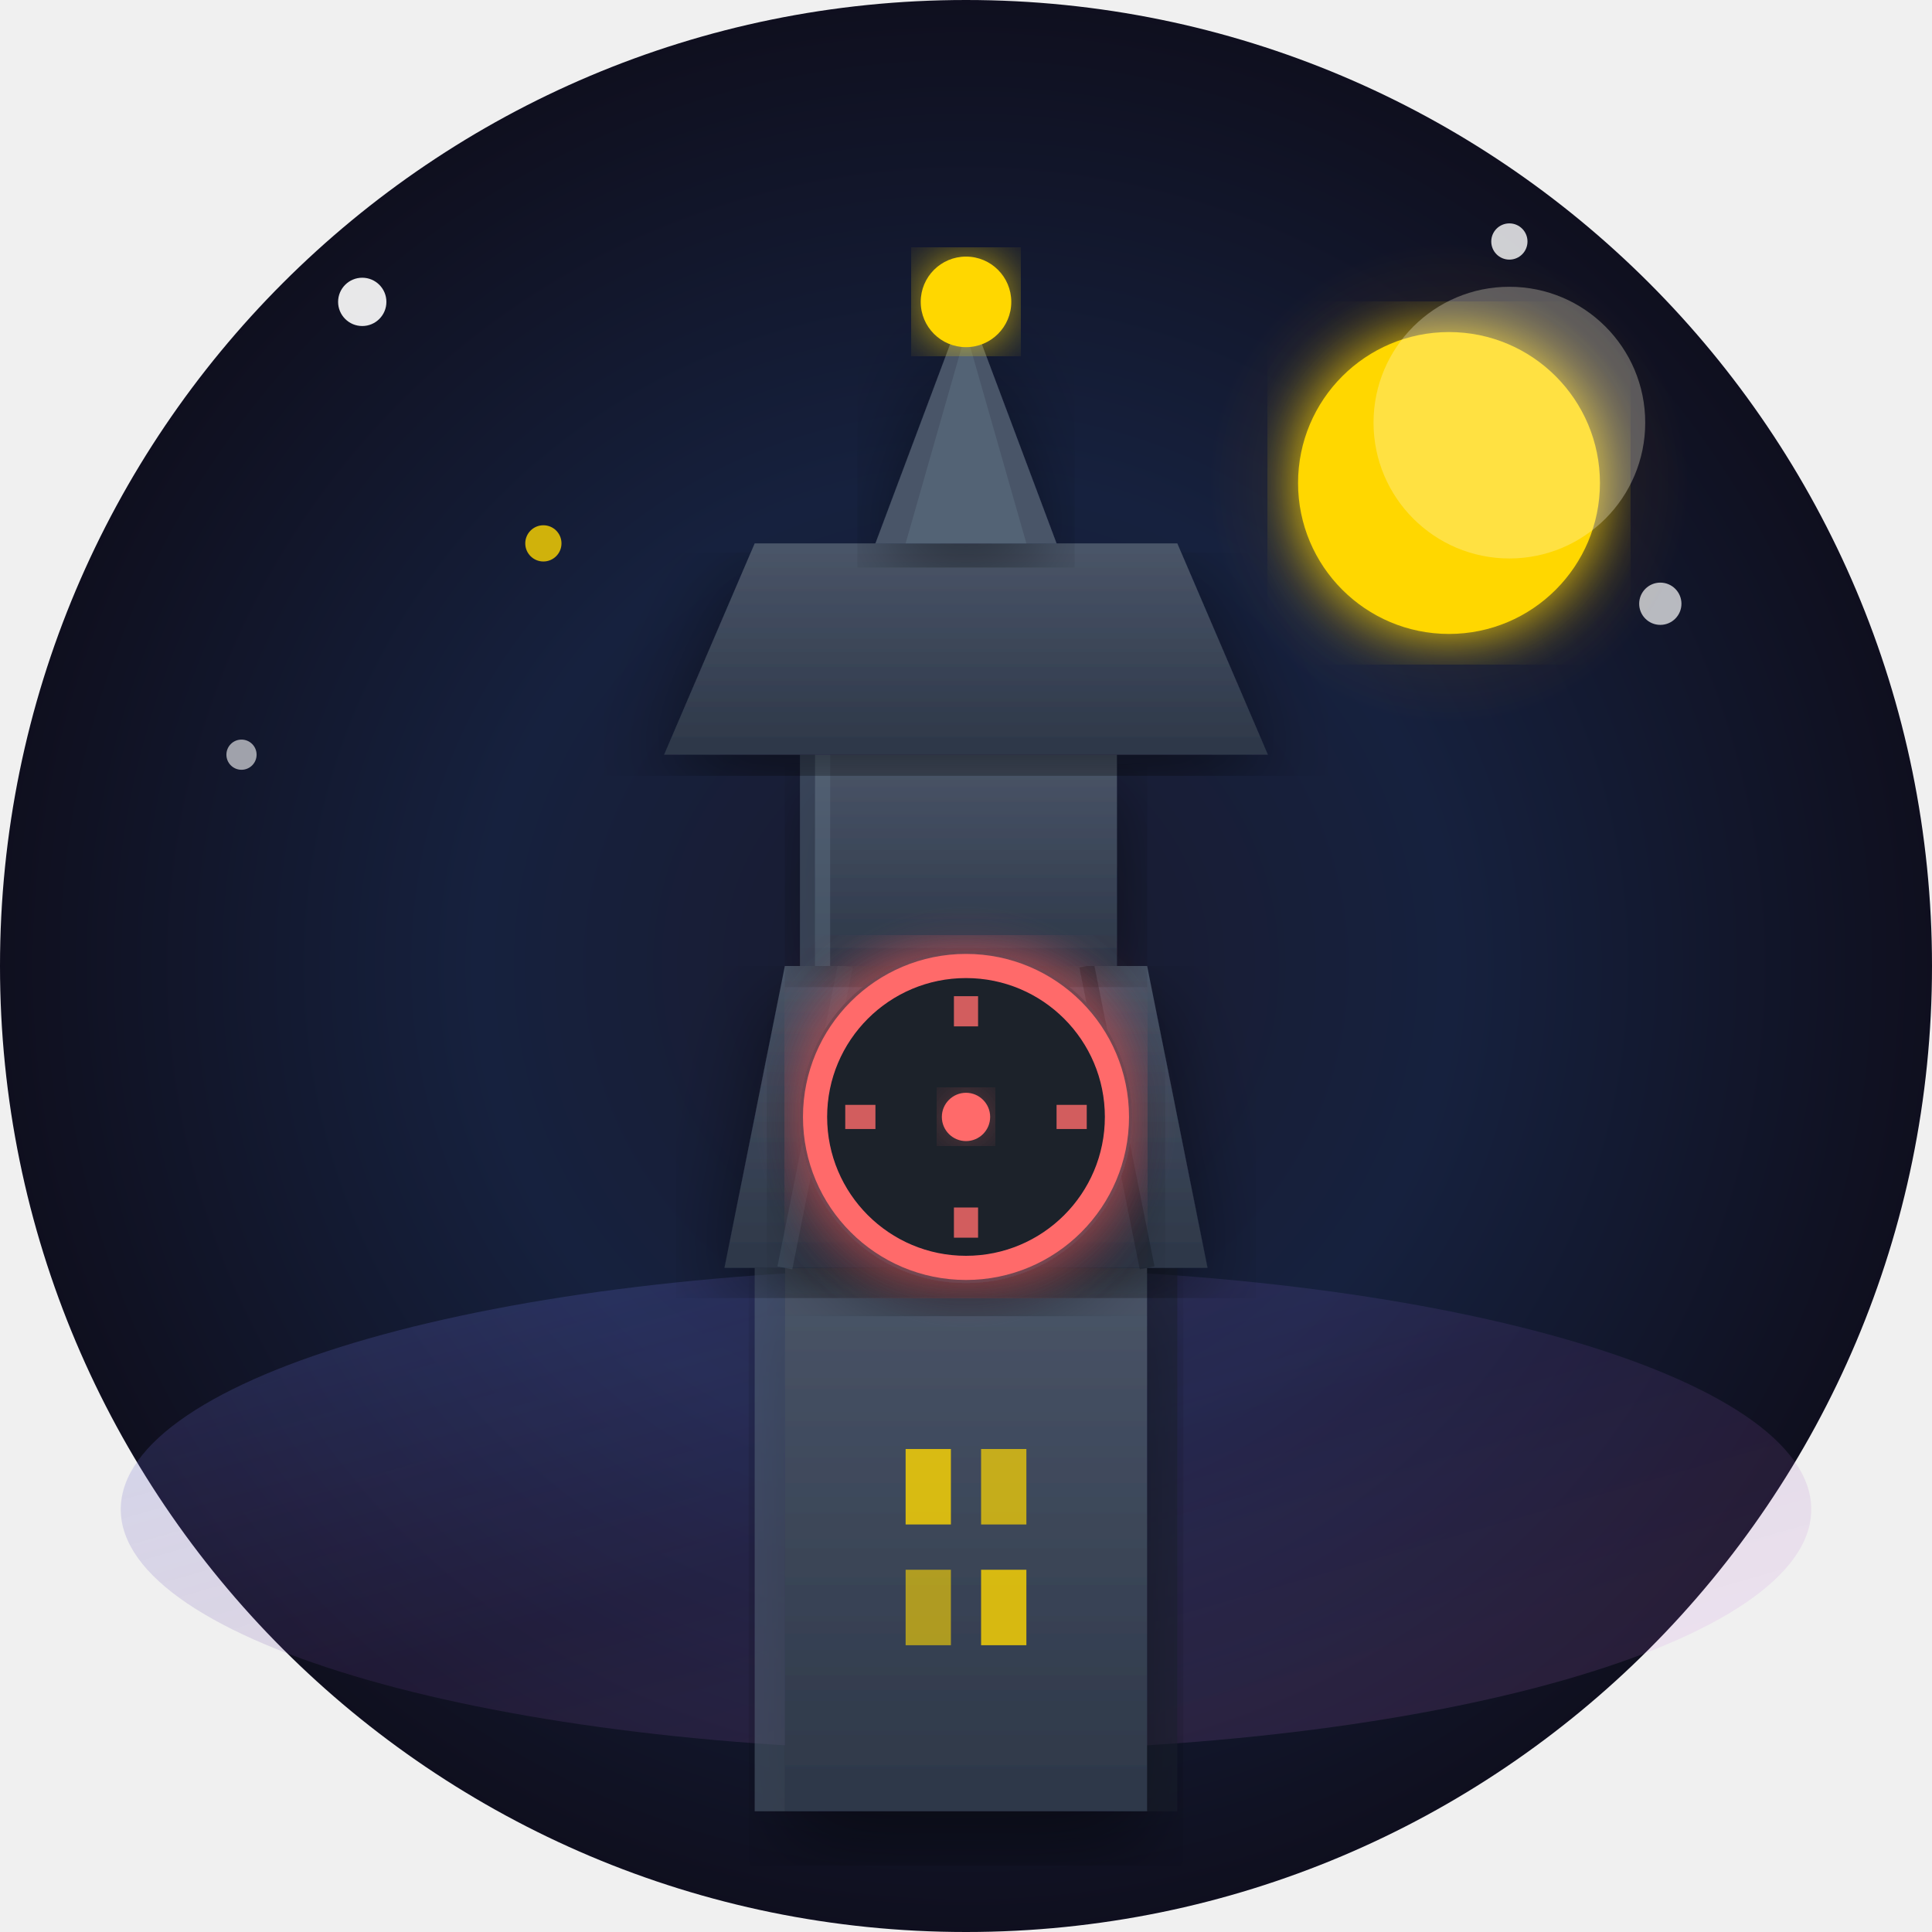
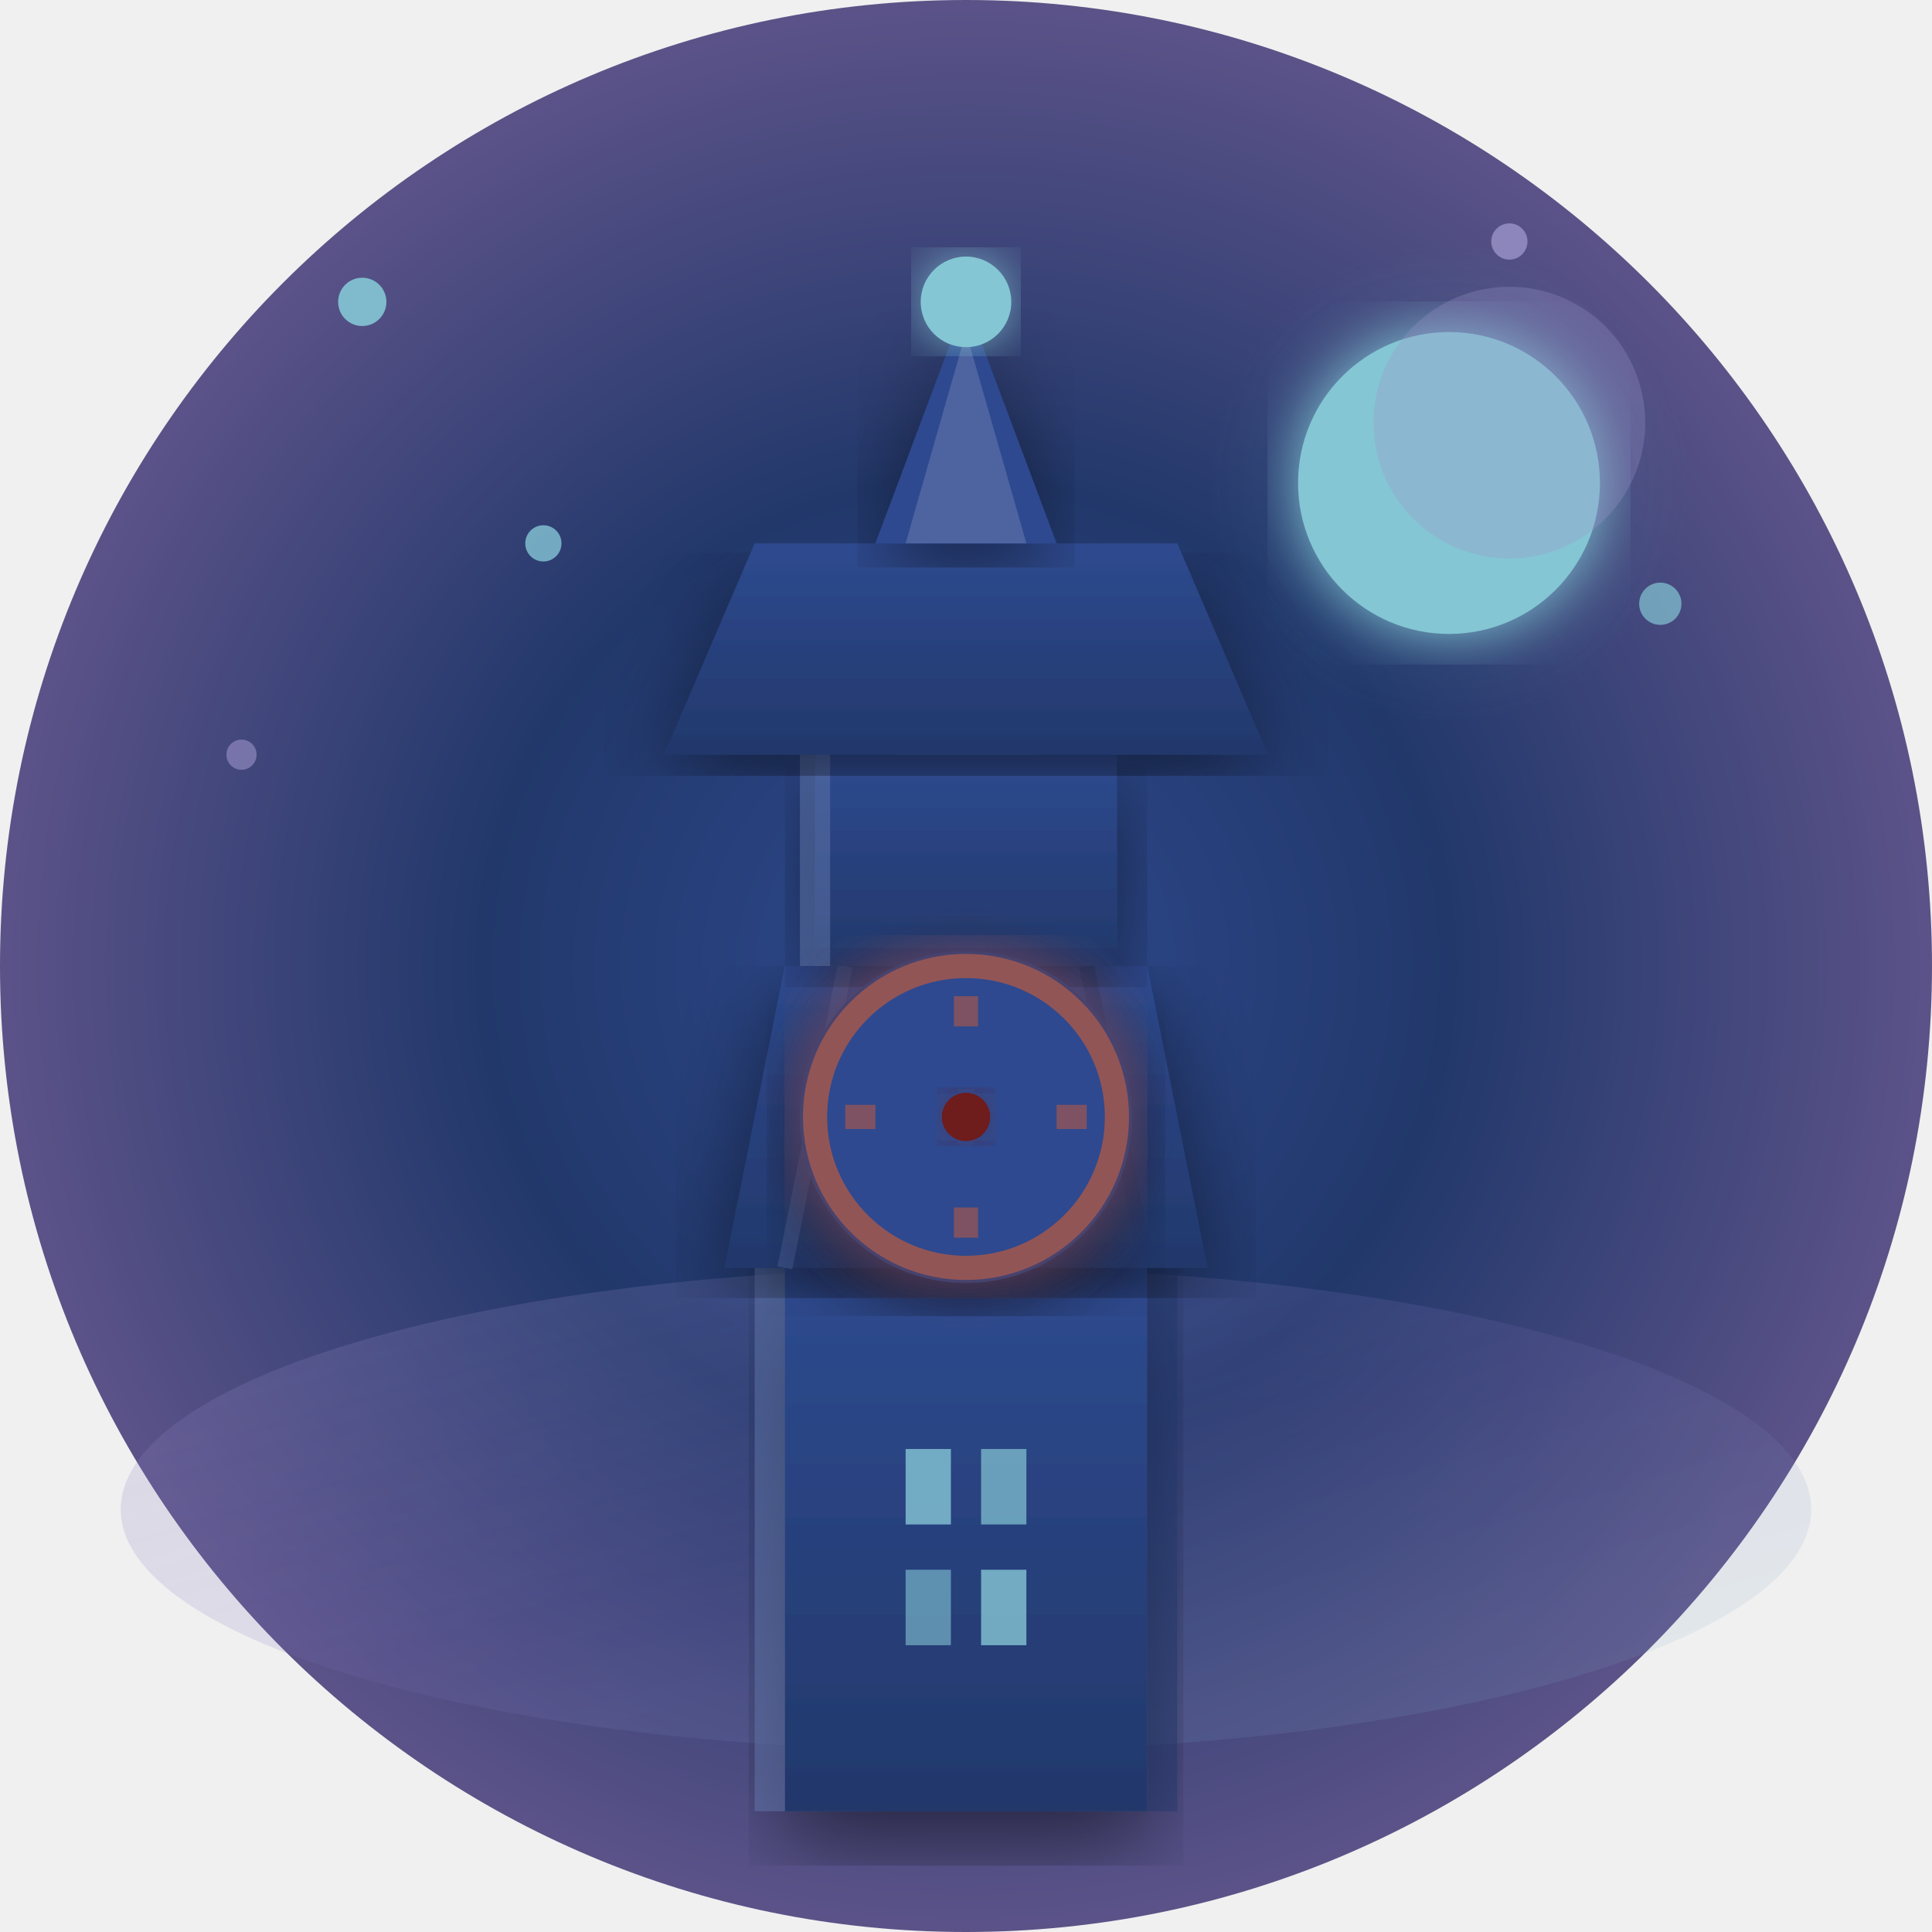
<svg xmlns="http://www.w3.org/2000/svg" viewBox="0 0 64 64">
  <defs>
    <radialGradient id="skyGradient" cx="50%" cy="50%">
-       <stop offset="0%" style="stop-color:#1a1a2e;stop-opacity:1" />
-       <stop offset="50%" style="stop-color:#16213e;stop-opacity:1" />
-       <stop offset="100%" style="stop-color:#0f0f1e;stop-opacity:1" />
+       <stop offset="0%" style="stop-color:#2E4A8F;stop-opacity:1" />
+       <stop offset="50%" style="stop-color:#22386B;stop-opacity:1" />
+       <stop offset="100%" style="stop-color:#5C5389;stop-opacity:1" />
    </radialGradient>
    <linearGradient id="towerGradient" x1="0%" y1="0%" x2="0%" y2="100%">
-       <stop offset="0%" style="stop-color:#4a5568;stop-opacity:1" />
-       <stop offset="100%" style="stop-color:#2d3748;stop-opacity:1" />
+       <stop offset="0%" style="stop-color:#2E4A8F;stop-opacity:1" />
+       <stop offset="100%" style="stop-color:#22386B;stop-opacity:1" />
    </linearGradient>
    <radialGradient id="moonGlow" cx="50%" cy="50%">
-       <stop offset="0%" style="stop-color:#ffd700;stop-opacity:0.8" />
-       <stop offset="40%" style="stop-color:#ffa500;stop-opacity:0.3" />
-       <stop offset="100%" style="stop-color:#ff8c00;stop-opacity:0" />
+       <stop offset="0%" style="stop-color:#84C6D4;stop-opacity:0.8" />
+       <stop offset="40%" style="stop-color:#5BB3C6;stop-opacity:0.3" />
+       <stop offset="100%" style="stop-color:#5BB3C6;stop-opacity:0" />
    </radialGradient>
    <radialGradient id="clockGlow" cx="50%" cy="50%">
-       <stop offset="0%" style="stop-color:#ff6b6b;stop-opacity:0.9" />
-       <stop offset="50%" style="stop-color:#ee5a6f;stop-opacity:0.5" />
-       <stop offset="100%" style="stop-color:#c44569;stop-opacity:0" />
+       <stop offset="0%" style="stop-color:#925457;stop-opacity:0.9" />
+       <stop offset="50%" style="stop-color:#6E1B1F;stop-opacity:0.5" />
+       <stop offset="100%" style="stop-color:#521417;stop-opacity:0" />
    </radialGradient>
    <linearGradient id="mysteryGradient" x1="0%" y1="0%" x2="100%" y2="100%">
-       <stop offset="0%" style="stop-color:#667eea;stop-opacity:0.6" />
-       <stop offset="50%" style="stop-color:#764ba2;stop-opacity:0.4" />
-       <stop offset="100%" style="stop-color:#f093fb;stop-opacity:0.3" />
+       <stop offset="0%" style="stop-color:#9B93C9;stop-opacity:0.6" />
+       <stop offset="50%" style="stop-color:#7A6FB7;stop-opacity:0.4" />
+       <stop offset="100%" style="stop-color:#84C6D4;stop-opacity:0.3" />
    </linearGradient>
    <filter id="glow">
      <feGaussianBlur stdDeviation="1" result="coloredBlur" />
      <feMerge>
        <feMergeNode in="coloredBlur" />
        <feMergeNode in="SourceGraphic" />
      </feMerge>
    </filter>
    <filter id="shadow">
      <feGaussianBlur in="SourceAlpha" stdDeviation="1.5" />
      <feOffset dx="0" dy="1" result="offsetblur" />
      <feComponentTransfer>
        <feFuncA type="linear" slope="0.5" />
      </feComponentTransfer>
      <feMerge>
        <feMergeNode />
        <feMergeNode in="SourceGraphic" />
      </feMerge>
    </filter>
  </defs>
  <circle cx="32" cy="32" r="32" fill="url(#skyGradient)" />
-   <circle cx="12" cy="10" r="0.8" fill="#ffffff" opacity="0.9">
+   <circle cx="12" cy="10" r="0.8" fill="#84C6D4" opacity="0.9">
    <animate attributeName="opacity" values="0.5;1;0.5" dur="3s" repeatCount="indefinite" />
  </circle>
-   <circle cx="50" cy="8" r="0.6" fill="#ffffff" opacity="0.8">
+   <circle cx="50" cy="8" r="0.6" fill="#9B93C9" opacity="0.8">
    <animate attributeName="opacity" values="0.3;0.9;0.3" dur="4s" repeatCount="indefinite" />
  </circle>
-   <circle cx="55" cy="20" r="0.7" fill="#ffffff" opacity="0.7">
+   <circle cx="55" cy="20" r="0.7" fill="#84C6D4" opacity="0.7">
    <animate attributeName="opacity" values="0.4;1;0.4" dur="5s" repeatCount="indefinite" />
  </circle>
-   <circle cx="8" cy="25" r="0.5" fill="#ffffff" opacity="0.6">
+   <circle cx="8" cy="25" r="0.5" fill="#9B93C9" opacity="0.6">
    <animate attributeName="opacity" values="0.5;0.8;0.5" dur="3.5s" repeatCount="indefinite" />
  </circle>
-   <circle cx="18" cy="18" r="0.6" fill="#ffd700" opacity="0.8">
+   <circle cx="18" cy="18" r="0.6" fill="#84C6D4" opacity="0.8">
    <animate attributeName="opacity" values="0.4;1;0.4" dur="4.5s" repeatCount="indefinite" />
  </circle>
-   <circle cx="48" cy="15" r="0.5" fill="#ffd700" opacity="0.7">
+   <circle cx="48" cy="15" r="0.5" fill="#84C6D4" opacity="0.7">
    <animate attributeName="opacity" values="0.3;0.9;0.3" dur="6s" repeatCount="indefinite" />
  </circle>
  <circle cx="48" cy="16" r="8" fill="url(#moonGlow)" opacity="0.4" />
-   <circle cx="48" cy="16" r="5" fill="#ffd700" filter="url(#glow)" />
-   <circle cx="50" cy="14" r="4.5" fill="#fff8dc" opacity="0.3" />
+   <circle cx="48" cy="16" r="5" fill="#84C6D4" filter="url(#glow)" />
+   <circle cx="50" cy="14" r="4.5" fill="#9B93C9" opacity="0.3" />
  <ellipse cx="32" cy="50" rx="28" ry="8" fill="url(#mysteryGradient)" opacity="0.4">
    <animate attributeName="opacity" values="0.2;0.5;0.2" dur="8s" repeatCount="indefinite" />
  </ellipse>
  <rect x="26" y="42" width="12" height="18" fill="url(#towerGradient)" filter="url(#shadow)" />
-   <rect x="25" y="42" width="1" height="18" fill="#5a6c7d" opacity="0.5" />
-   <rect x="38" y="42" width="1" height="18" fill="#1a202c" opacity="0.5" />
+   <rect x="25" y="42" width="1" height="18" fill="#6277AB" opacity="0.5" />
+   <rect x="38" y="42" width="1" height="18" fill="#22386B" opacity="0.5" />
  <polygon points="24,42 40,42 38,32 26,32" fill="url(#towerGradient)" filter="url(#shadow)" />
-   <line x1="26" y1="42" x2="28" y2="32" stroke="#5a6c7d" stroke-width="0.5" opacity="0.3" />
-   <line x1="38" y1="42" x2="36" y2="32" stroke="#1a202c" stroke-width="0.5" opacity="0.5" />
+   <line x1="26" y1="42" x2="28" y2="32" stroke="#6277AB" stroke-width="0.5" opacity="0.3" />
+   <line x1="38" y1="42" x2="36" y2="32" stroke="#22386B" stroke-width="0.5" opacity="0.5" />
  <rect x="27" y="25" width="10" height="7" fill="url(#towerGradient)" filter="url(#shadow)" />
-   <rect x="26.5" y="25" width="1" height="7" fill="#5a6c7d" opacity="0.5" />
+   <rect x="26.5" y="25" width="1" height="7" fill="#6277AB" opacity="0.5" />
  <polygon points="22,25 42,25 39,18 25,18" fill="url(#towerGradient)" filter="url(#shadow)" />
-   <polygon points="29,18 35,18 32,10" fill="#4a5568" filter="url(#shadow)" />
-   <polygon points="30,18 34,18 32,11" fill="#5a6c7d" opacity="0.6" />
-   <circle cx="32" cy="10" r="1.5" fill="#ffd700" filter="url(#glow)">
+   <polygon points="29,18 35,18 32,10" fill="#2E4A8F" filter="url(#shadow)" />
+   <polygon points="30,18 34,18 32,11" fill="#6277AB" opacity="0.6" />
+   <circle cx="32" cy="10" r="1.5" fill="#84C6D4" filter="url(#glow)">
    <animate attributeName="opacity" values="0.7;1;0.7" dur="2s" repeatCount="indefinite" />
  </circle>
  <circle cx="32" cy="37" r="7" fill="url(#clockGlow)" opacity="0.5" />
-   <circle cx="32" cy="37" r="5.5" fill="#2d3748" filter="url(#shadow)" />
-   <circle cx="32" cy="37" r="5" fill="#1a202c" stroke="#ff6b6b" stroke-width="0.8" filter="url(#glow)" />
-   <line x1="32" y1="33" x2="32" y2="34" stroke="#ff6b6b" stroke-width="0.8" opacity="0.8" />
-   <line x1="36" y1="37" x2="35" y2="37" stroke="#ff6b6b" stroke-width="0.8" opacity="0.8" />
-   <line x1="32" y1="41" x2="32" y2="40" stroke="#ff6b6b" stroke-width="0.8" opacity="0.8" />
-   <line x1="28" y1="37" x2="29" y2="37" stroke="#ff6b6b" stroke-width="0.8" opacity="0.8" />
-   <line x1="32" y1="37" x2="32" y2="33.5" stroke="#ffd700" stroke-width="1" stroke-linecap="round" filter="url(#glow)" />
-   <line x1="32" y1="37" x2="34.5" y2="37" stroke="#ffd700" stroke-width="1" stroke-linecap="round" filter="url(#glow)" />
-   <circle cx="32" cy="37" r="0.8" fill="#ff6b6b" filter="url(#glow)" />
-   <rect x="30" y="48" width="1.5" height="2.5" fill="#ffd700" opacity="0.8">
+   <circle cx="32" cy="37" r="5.5" fill="#22386B" filter="url(#shadow)" />
+   <circle cx="32" cy="37" r="5" fill="#2E4A8F" stroke="#925457" stroke-width="0.8" filter="url(#glow)" />
+   <line x1="32" y1="33" x2="32" y2="34" stroke="#925457" stroke-width="0.8" opacity="0.8" />
+   <line x1="36" y1="37" x2="35" y2="37" stroke="#925457" stroke-width="0.8" opacity="0.8" />
+   <line x1="32" y1="41" x2="32" y2="40" stroke="#925457" stroke-width="0.8" opacity="0.8" />
+   <line x1="28" y1="37" x2="29" y2="37" stroke="#925457" stroke-width="0.8" opacity="0.8" />
+   <line x1="32" y1="37" x2="32" y2="33.5" stroke="#84C6D4" stroke-width="1" stroke-linecap="round" filter="url(#glow)" />
+   <line x1="32" y1="37" x2="34.5" y2="37" stroke="#84C6D4" stroke-width="1" stroke-linecap="round" filter="url(#glow)" />
+   <circle cx="32" cy="37" r="0.8" fill="#6E1B1F" filter="url(#glow)" />
+   <rect x="30" y="48" width="1.5" height="2.5" fill="#84C6D4" opacity="0.8">
    <animate attributeName="opacity" values="0.5;0.9;0.5" dur="4s" repeatCount="indefinite" />
  </rect>
-   <rect x="32.5" y="48" width="1.5" height="2.5" fill="#ffd700" opacity="0.7">
+   <rect x="32.5" y="48" width="1.5" height="2.5" fill="#84C6D4" opacity="0.7">
    <animate attributeName="opacity" values="0.4;0.8;0.4" dur="5s" repeatCount="indefinite" />
  </rect>
-   <rect x="30" y="52" width="1.5" height="2.5" fill="#ffd700" opacity="0.6">
+   <rect x="30" y="52" width="1.5" height="2.5" fill="#84C6D4" opacity="0.6">
    <animate attributeName="opacity" values="0.3;0.7;0.3" dur="6s" repeatCount="indefinite" />
  </rect>
-   <rect x="32.5" y="52" width="1.5" height="2.5" fill="#ffd700" opacity="0.8">
+   <rect x="32.5" y="52" width="1.5" height="2.5" fill="#84C6D4" opacity="0.8">
    <animate attributeName="opacity" values="0.5;0.9;0.5" dur="4.5s" repeatCount="indefinite" />
  </rect>
</svg>
